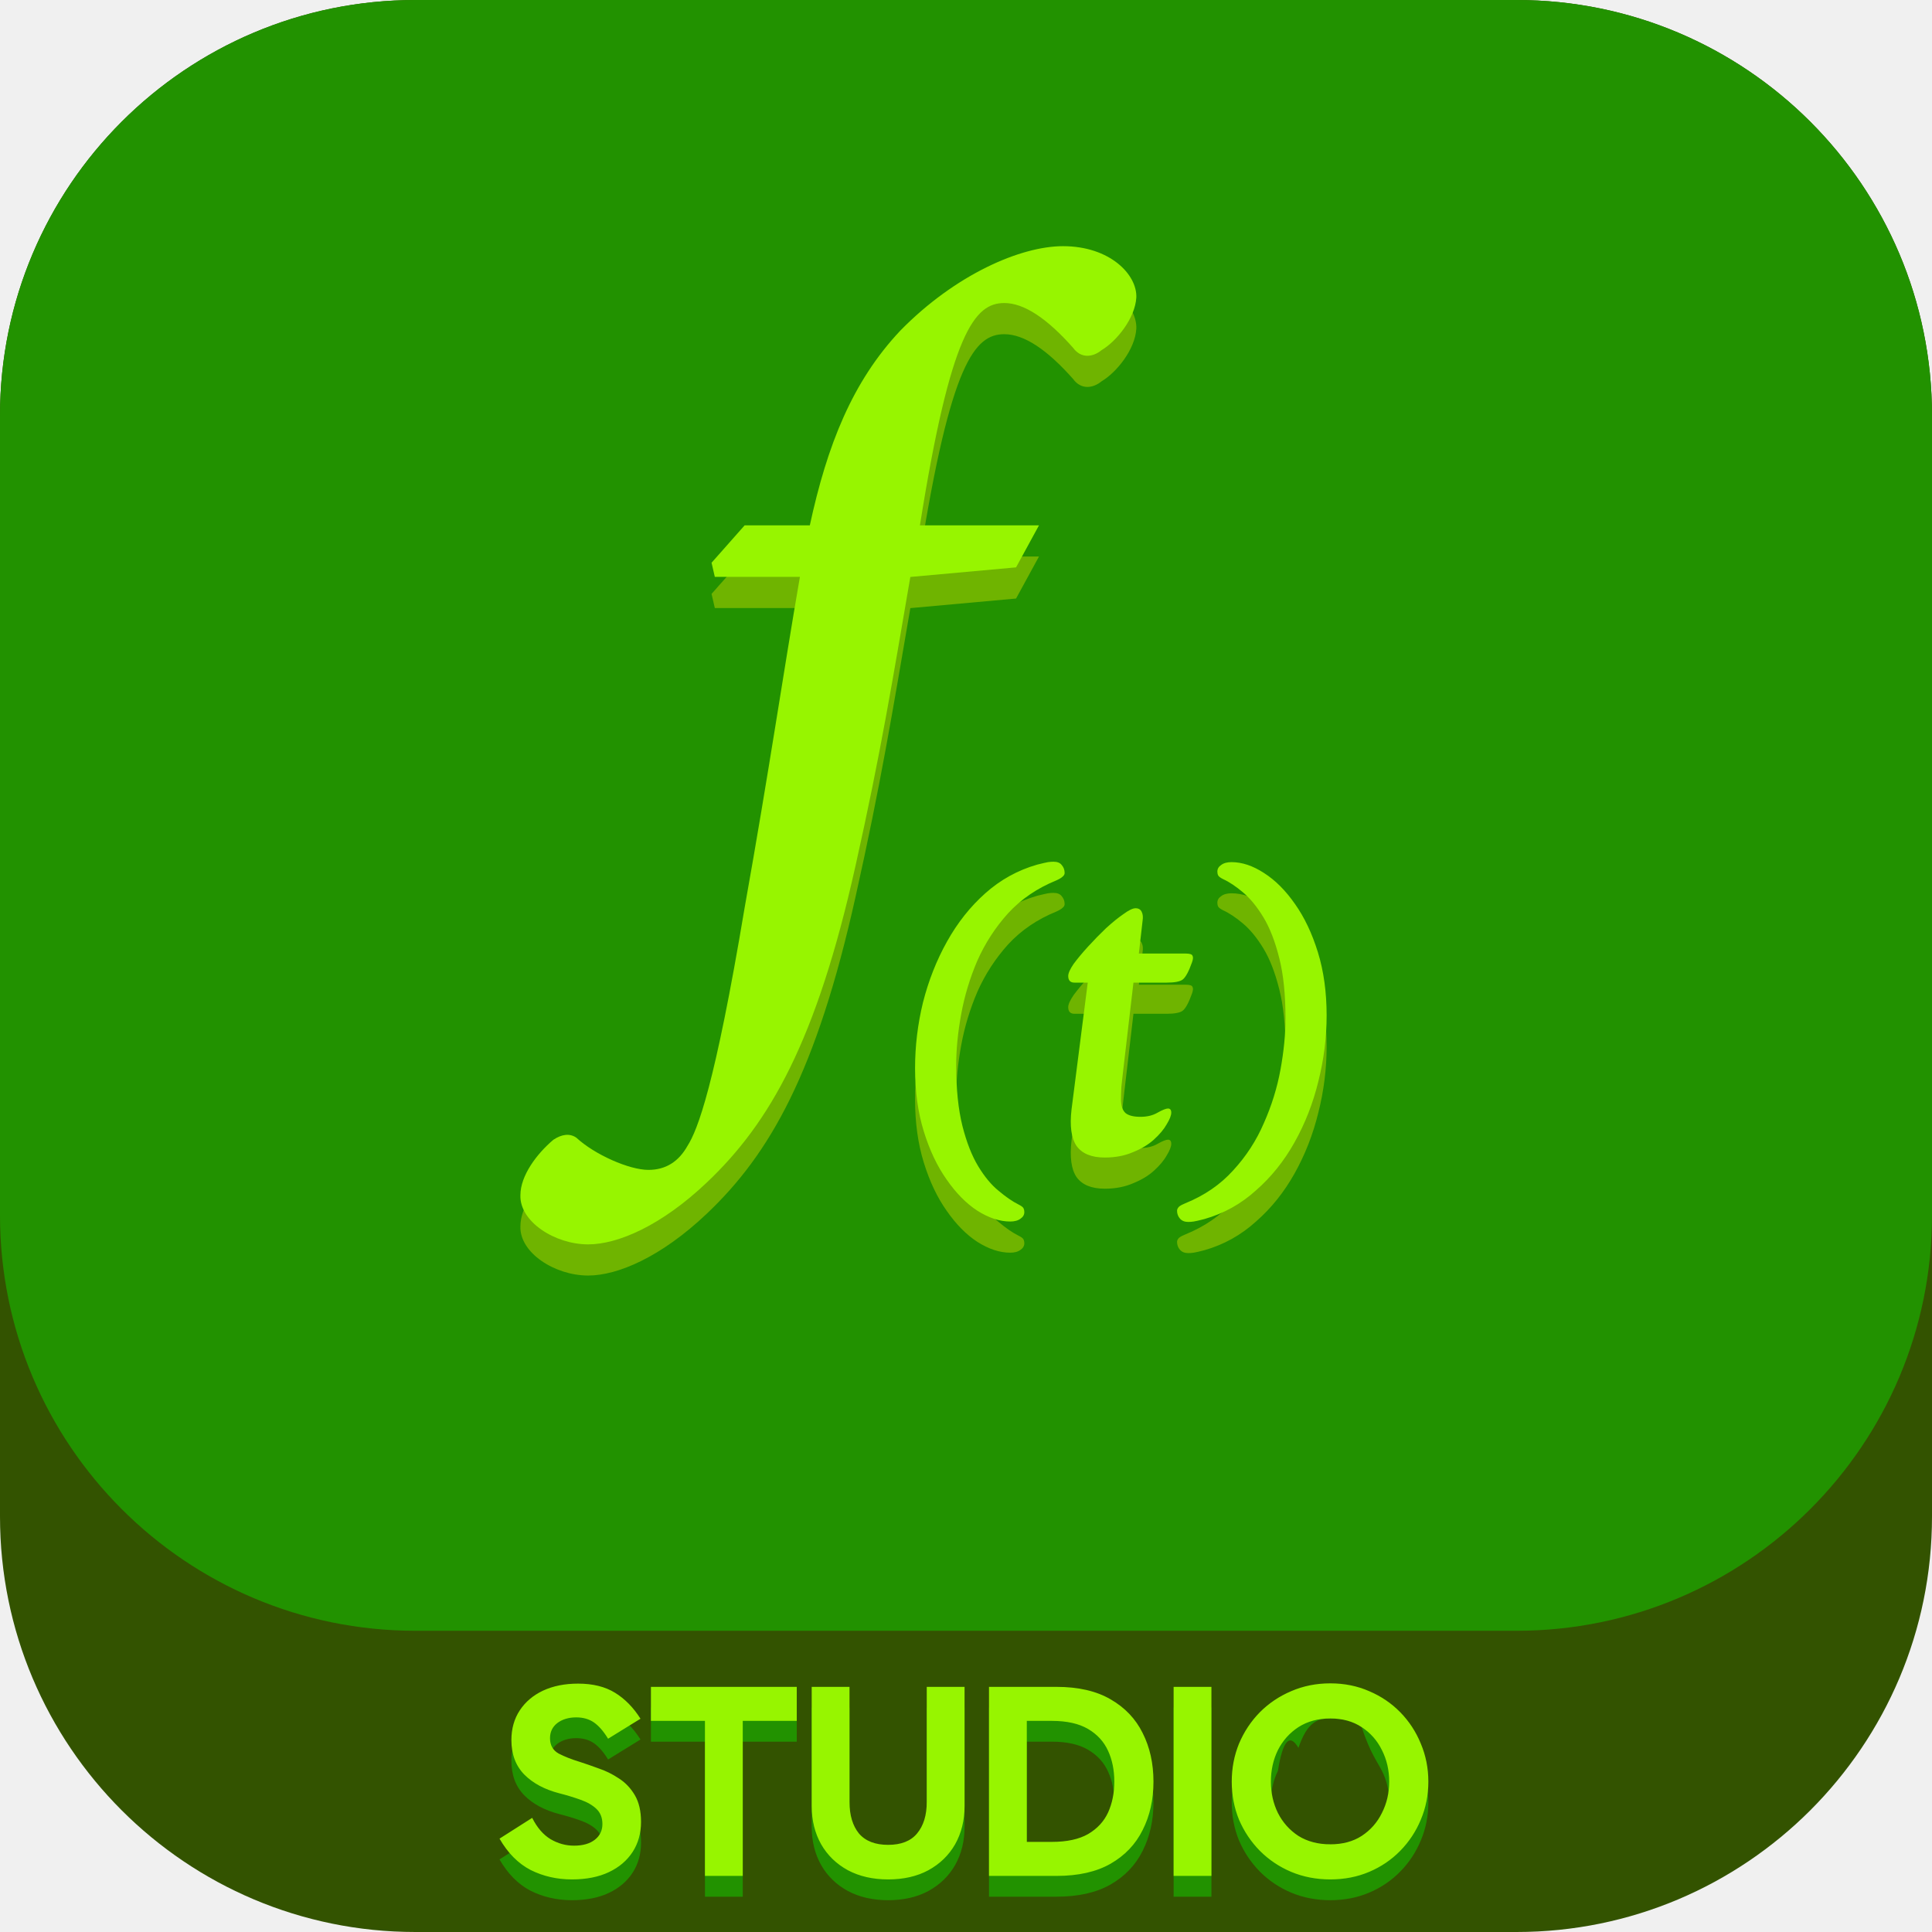
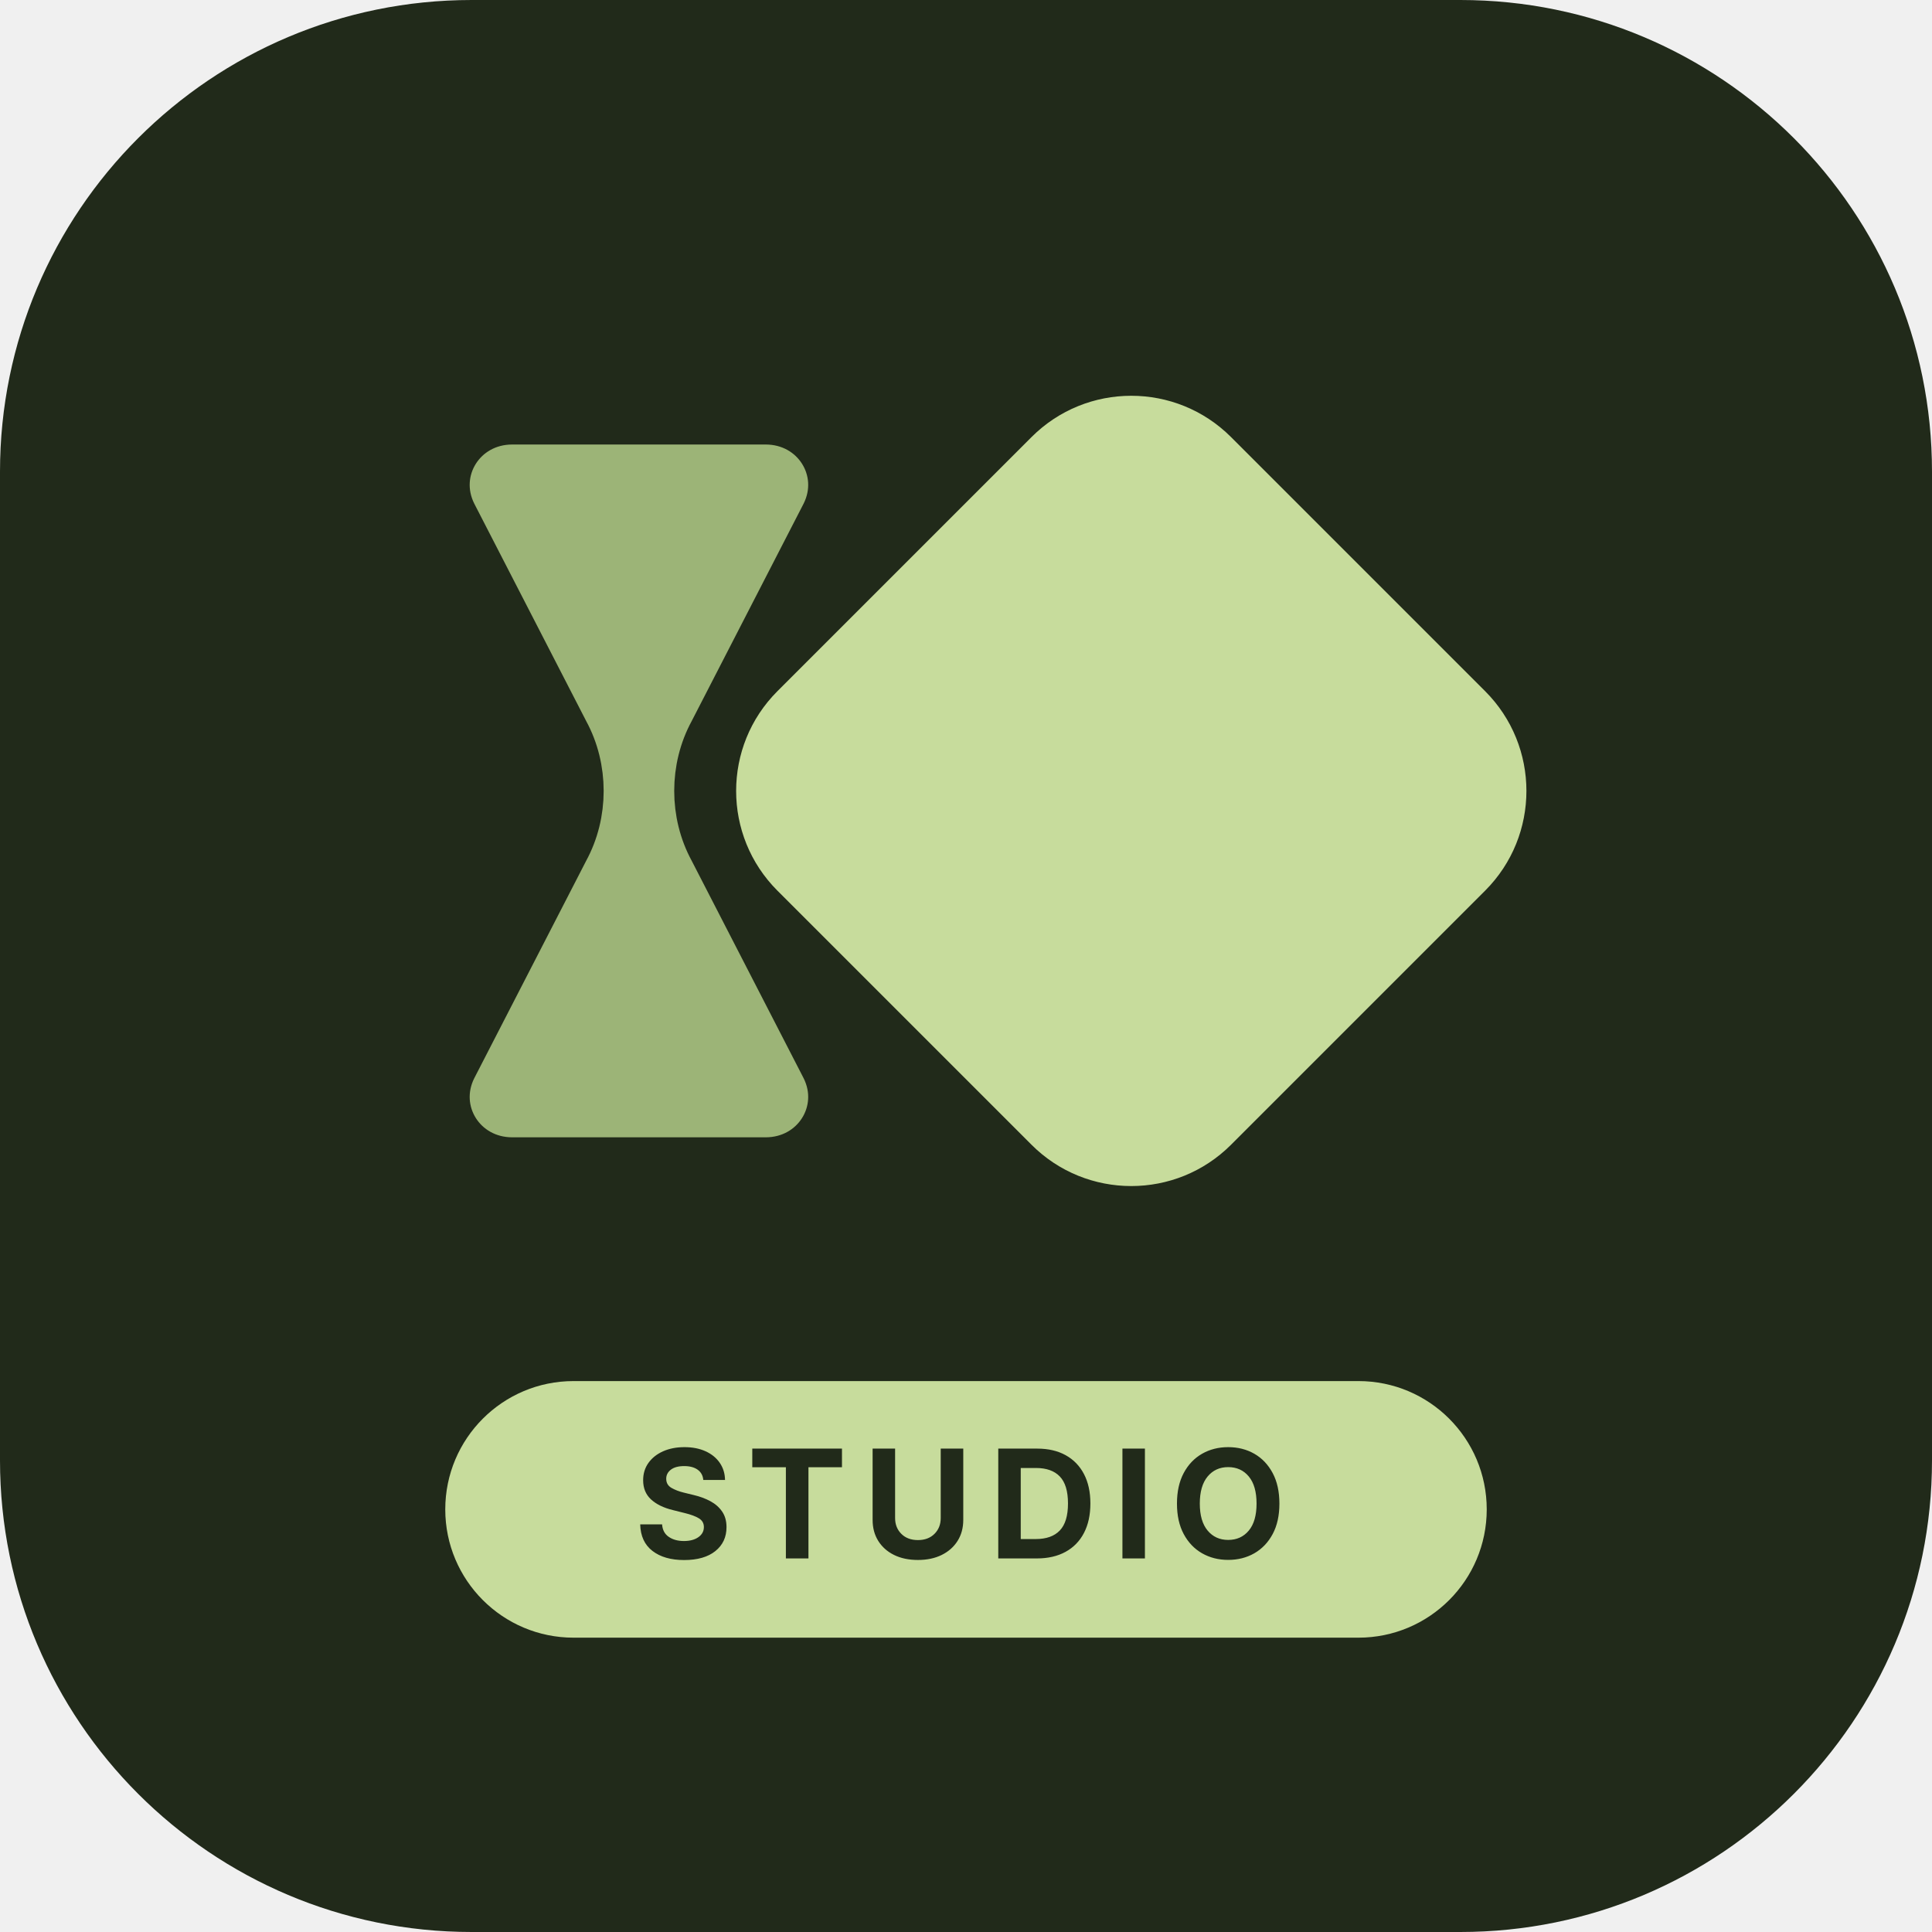
- <svg xmlns="http://www.w3.org/2000/svg" width="1860" height="1860" viewBox="0 0 1860 1860" fill="none">
-   <g clip-path="url(#clip0_25_57)">
-     <rect width="1860" height="1860" rx="400" fill="#335300" />
-     <rect y="-3" width="1860" height="1573" rx="400" fill="#229200" />
-     <path d="M998.559 862.4C1003.89 861.067 1007.36 860.267 1008.96 860C1010.83 859.733 1012.56 859.6 1014.16 859.6C1017.89 859.6 1020.56 860.667 1022.16 862.8C1024.03 864.933 1024.96 867.467 1024.96 870.4C1024.96 871.733 1024.29 872.933 1022.96 874C1021.89 875.067 1019.89 876.267 1016.96 877.6C998.559 885.067 983.093 895.6 970.559 909.2C958.293 922.8 948.426 938 940.959 954.8C933.759 971.6 928.559 988.8 925.359 1006.4C922.159 1024 920.559 1040.4 920.559 1055.6C920.559 1078.53 922.559 1098 926.559 1114C930.559 1129.73 935.626 1142.67 941.759 1152.8C947.893 1162.93 954.426 1170.8 961.359 1176.4C968.293 1182.27 974.693 1186.67 980.559 1189.6C983.226 1190.93 984.826 1192.13 985.359 1193.2C985.893 1194.27 986.159 1195.47 986.159 1196.8C986.159 1199.47 984.959 1201.6 982.559 1203.2C980.159 1205.07 976.826 1206 972.559 1206C962.426 1206 951.893 1202.53 940.959 1195.6C930.293 1188.67 920.426 1178.67 911.359 1165.6C902.293 1152.8 894.959 1137.33 889.359 1119.2C883.759 1101.07 880.959 1080.8 880.959 1058.4C880.959 1037.07 883.493 1016 888.559 995.2C893.893 974.133 901.626 954.533 911.759 936.4C921.893 918.267 934.159 902.8 948.559 890C963.226 876.933 979.893 867.733 998.559 862.4ZM1063.61 1144.4C1050.81 1144.4 1041.75 1140.67 1036.41 1133.2C1031.35 1125.73 1029.75 1114 1031.61 1098L1047.21 976H1034.41C1030.41 976 1028.41 973.867 1028.41 969.6C1028.41 966.933 1030.15 963.067 1033.61 958C1037.35 952.933 1042.01 947.333 1047.61 941.2C1053.21 935.067 1058.95 929.2 1064.81 923.6C1070.95 918 1076.55 913.467 1081.61 910C1086.68 906.267 1090.55 904.4 1093.21 904.4C1096.15 904.4 1098.15 905.6 1099.21 908C1100.28 910.133 1100.55 912.933 1100.01 916.4L1096.41 948H1141.21C1145.21 948 1147.48 948.667 1148.01 950C1148.81 951.333 1148.68 953.467 1147.61 956.4C1144.41 965.467 1141.35 971.067 1138.41 973.2C1135.75 975.067 1130.68 976 1123.21 976H1091.21L1081.21 1061.6C1080.68 1066.67 1080.15 1071.47 1079.61 1076C1079.35 1080.53 1079.21 1084.67 1079.21 1088.4C1079.21 1094.53 1080.68 1098.93 1083.61 1101.6C1086.55 1104 1091.35 1105.2 1098.01 1105.2C1104.41 1105.2 1109.88 1103.87 1114.41 1101.2C1119.21 1098.53 1122.55 1097.2 1124.41 1097.2C1126.55 1097.2 1127.61 1098.53 1127.61 1101.2C1127.61 1103.87 1126.15 1107.6 1123.21 1112.4C1120.55 1117.2 1116.41 1122.13 1110.81 1127.2C1105.48 1132 1098.81 1136 1090.81 1139.2C1082.81 1142.67 1073.75 1144.4 1063.61 1144.4ZM1159.59 1203.6C1154.52 1204.93 1151.05 1205.73 1149.19 1206C1147.32 1206.27 1145.59 1206.4 1143.99 1206.4C1140.52 1206.4 1137.85 1205.33 1135.99 1203.2C1134.12 1201.07 1133.19 1198.53 1133.19 1195.6C1133.19 1194.27 1133.85 1192.93 1135.19 1191.6C1136.52 1190.53 1138.52 1189.47 1141.19 1188.4C1159.59 1180.93 1174.92 1170.4 1187.19 1156.8C1199.72 1143.2 1209.59 1128 1216.79 1111.2C1224.25 1094.4 1229.59 1077.2 1232.79 1059.6C1235.99 1042 1237.59 1025.6 1237.59 1010.4C1237.59 987.467 1235.59 968.133 1231.59 952.4C1227.59 936.4 1222.52 923.333 1216.39 913.2C1210.25 903.067 1203.72 895.067 1196.79 889.2C1189.85 883.333 1183.45 879.067 1177.59 876.4C1174.92 875.067 1173.32 873.867 1172.79 872.8C1172.25 871.733 1171.99 870.533 1171.99 869.2C1171.99 866.533 1173.19 864.4 1175.59 862.8C1177.99 860.933 1181.32 860 1185.59 860C1195.72 860 1206.12 863.467 1216.79 870.4C1227.72 877.333 1237.72 887.333 1246.79 900.4C1255.85 913.2 1263.19 928.667 1268.79 946.8C1274.39 964.933 1277.19 985.2 1277.19 1007.6C1277.19 1028.93 1274.52 1050.13 1269.19 1071.2C1264.12 1092 1256.52 1111.47 1246.39 1129.6C1236.25 1147.73 1223.85 1163.2 1209.19 1176C1194.79 1189.07 1178.25 1198.27 1159.59 1203.6Z" fill="#6FB400" />
-     <path d="M1023.39 267C1068.57 267 1094.84 294.375 1093.98 316.429C1092.8 336.449 1074.98 358.501 1060.52 367.103C1051.92 374.127 1040.66 375.226 1033.16 364.911C1007.84 336.301 985.783 321.746 966.869 321.745C938.429 321.766 915.257 349.425 885.641 535.796H1000.25L978.198 576.229L876.418 585.455C859.377 684.46 847.96 754.853 823.727 863.087C786.047 1032.63 740.94 1111.08 680.668 1168.25C636.586 1210.16 594.675 1228 566.223 1228C533.948 1227.98 500.085 1205.94 501.019 1180.61C501.019 1161.85 516.665 1140.88 532.762 1127.27C540.805 1121.96 548.404 1120.88 554.81 1125.24C572.624 1141.73 605.851 1156.27 624.228 1156.29C640.951 1156.28 653.305 1148.38 661.903 1133.14C671.675 1117.73 688.173 1075.57 716.862 903.993C740.862 769.481 753.375 682.196 770.104 585.378H688.173L685.043 571.768L716.862 535.796H779.639C796.366 458.459 820.614 397.21 866.883 348.177C919.636 294.387 982.422 267.015 1023.39 267Z" fill="#6FB400" />
-     <path d="M998.559 832.4C1003.89 831.067 1007.36 830.267 1008.96 830C1010.83 829.733 1012.56 829.6 1014.16 829.6C1017.89 829.6 1020.56 830.667 1022.16 832.8C1024.03 834.933 1024.96 837.467 1024.96 840.4C1024.96 841.733 1024.29 842.933 1022.96 844C1021.89 845.067 1019.89 846.267 1016.96 847.6C998.559 855.067 983.093 865.6 970.559 879.2C958.293 892.8 948.426 908 940.959 924.8C933.759 941.6 928.559 958.8 925.359 976.4C922.159 994 920.559 1010.4 920.559 1025.6C920.559 1048.53 922.559 1068 926.559 1084C930.559 1099.73 935.626 1112.67 941.759 1122.8C947.893 1132.93 954.426 1140.8 961.359 1146.4C968.293 1152.27 974.693 1156.67 980.559 1159.6C983.226 1160.93 984.826 1162.13 985.359 1163.2C985.893 1164.27 986.159 1165.47 986.159 1166.8C986.159 1169.47 984.959 1171.6 982.559 1173.2C980.159 1175.07 976.826 1176 972.559 1176C962.426 1176 951.893 1172.53 940.959 1165.6C930.293 1158.67 920.426 1148.67 911.359 1135.6C902.293 1122.8 894.959 1107.33 889.359 1089.2C883.759 1071.07 880.959 1050.8 880.959 1028.4C880.959 1007.07 883.493 986 888.559 965.2C893.893 944.133 901.626 924.533 911.759 906.4C921.893 888.267 934.159 872.8 948.559 860C963.226 846.933 979.893 837.733 998.559 832.4ZM1063.61 1114.4C1050.81 1114.4 1041.75 1110.67 1036.41 1103.2C1031.35 1095.73 1029.75 1084 1031.61 1068L1047.21 946H1034.41C1030.41 946 1028.41 943.867 1028.41 939.6C1028.41 936.933 1030.15 933.067 1033.61 928C1037.35 922.933 1042.01 917.333 1047.61 911.2C1053.21 905.067 1058.95 899.2 1064.81 893.6C1070.95 888 1076.55 883.467 1081.61 880C1086.68 876.267 1090.55 874.4 1093.21 874.4C1096.15 874.4 1098.15 875.6 1099.21 878C1100.28 880.133 1100.55 882.933 1100.01 886.4L1096.41 918H1141.21C1145.21 918 1147.48 918.667 1148.01 920C1148.81 921.333 1148.68 923.467 1147.61 926.4C1144.41 935.467 1141.35 941.067 1138.41 943.2C1135.75 945.067 1130.68 946 1123.21 946H1091.21L1081.21 1031.6C1080.68 1036.67 1080.15 1041.47 1079.61 1046C1079.35 1050.53 1079.21 1054.67 1079.21 1058.4C1079.21 1064.53 1080.68 1068.93 1083.61 1071.6C1086.55 1074 1091.35 1075.2 1098.01 1075.2C1104.41 1075.2 1109.88 1073.87 1114.41 1071.2C1119.21 1068.53 1122.55 1067.2 1124.41 1067.2C1126.55 1067.2 1127.61 1068.53 1127.61 1071.2C1127.61 1073.87 1126.15 1077.6 1123.21 1082.4C1120.55 1087.2 1116.41 1092.13 1110.81 1097.2C1105.48 1102 1098.81 1106 1090.81 1109.2C1082.81 1112.67 1073.75 1114.4 1063.61 1114.4ZM1159.59 1173.6C1154.52 1174.93 1151.05 1175.73 1149.19 1176C1147.32 1176.27 1145.59 1176.4 1143.99 1176.4C1140.52 1176.4 1137.85 1175.33 1135.99 1173.2C1134.12 1171.07 1133.19 1168.53 1133.19 1165.6C1133.19 1164.27 1133.85 1162.93 1135.19 1161.6C1136.52 1160.53 1138.52 1159.47 1141.19 1158.4C1159.59 1150.93 1174.92 1140.4 1187.19 1126.8C1199.72 1113.2 1209.59 1098 1216.79 1081.2C1224.25 1064.4 1229.59 1047.2 1232.79 1029.6C1235.99 1012 1237.59 995.6 1237.59 980.4C1237.59 957.467 1235.59 938.133 1231.59 922.4C1227.59 906.4 1222.52 893.333 1216.39 883.2C1210.25 873.067 1203.72 865.067 1196.79 859.2C1189.85 853.333 1183.45 849.067 1177.59 846.4C1174.92 845.067 1173.32 843.867 1172.79 842.8C1172.25 841.733 1171.99 840.533 1171.99 839.2C1171.99 836.533 1173.19 834.4 1175.59 832.8C1177.99 830.933 1181.32 830 1185.59 830C1195.72 830 1206.12 833.467 1216.79 840.4C1227.72 847.333 1237.72 857.333 1246.79 870.4C1255.85 883.2 1263.19 898.667 1268.79 916.8C1274.39 934.933 1277.19 955.2 1277.19 977.6C1277.19 998.933 1274.52 1020.13 1269.19 1041.2C1264.12 1062 1256.52 1081.47 1246.39 1099.6C1236.25 1117.73 1223.85 1133.2 1209.19 1146C1194.79 1159.07 1178.25 1168.27 1159.59 1173.6Z" fill="#97F500" />
-     <path d="M1023.39 237C1068.57 237 1094.84 264.375 1093.98 286.429C1092.8 306.449 1074.98 328.501 1060.52 337.103C1051.92 344.127 1040.66 345.226 1033.16 334.911C1007.84 306.301 985.783 291.746 966.869 291.745C938.429 291.766 915.257 319.425 885.641 505.796H1000.25L978.198 546.229L876.418 555.455C859.377 654.46 847.96 724.853 823.727 833.087C786.047 1002.63 740.94 1081.08 680.668 1138.25C636.586 1180.16 594.675 1198 566.223 1198C533.948 1197.98 500.085 1175.94 501.019 1150.61C501.019 1131.85 516.665 1110.88 532.762 1097.27C540.805 1091.96 548.404 1090.88 554.81 1095.24C572.624 1111.73 605.851 1126.27 624.228 1126.29C640.951 1126.28 653.305 1118.38 661.903 1103.14C671.675 1087.73 688.173 1045.57 716.862 873.993C740.862 739.481 753.375 652.196 770.104 555.378H688.173L685.043 541.768L716.862 505.796H779.639C796.366 428.459 820.614 367.21 866.883 318.177C919.636 264.387 982.422 237.015 1023.39 237Z" fill="#97F500" />
-     <path d="M550.581 1829.38C536.194 1829.38 522.934 1826.35 510.801 1820.28C498.841 1814.04 488.874 1803.99 480.901 1790.12L512.361 1770.1C517.041 1779.46 522.934 1786.31 530.041 1790.64C537.147 1794.8 544.687 1796.88 552.661 1796.88C561.154 1796.88 567.827 1794.97 572.681 1791.16C577.534 1787.35 579.961 1782.32 579.961 1776.08C579.961 1770.01 578.054 1765.16 574.241 1761.52C570.427 1757.88 565.314 1754.93 558.901 1752.68C552.661 1750.43 545.814 1748.35 538.361 1746.44C524.321 1742.8 513.141 1736.82 504.821 1728.5C496.501 1720.01 492.341 1708.91 492.341 1695.22C492.341 1684.3 495.027 1674.77 500.401 1666.62C505.774 1658.47 513.227 1652.15 522.761 1647.64C532.467 1643.13 543.734 1640.88 556.561 1640.88C570.774 1640.88 582.647 1643.83 592.181 1649.72C601.714 1655.61 609.861 1663.93 616.621 1674.68L585.421 1693.92C581.087 1686.81 576.581 1681.61 571.901 1678.32C567.221 1675.03 561.501 1673.38 554.741 1673.38C547.461 1673.38 541.394 1675.2 536.541 1678.84C531.861 1682.48 529.521 1687.33 529.521 1693.4C529.521 1700.16 532.294 1705.1 537.841 1708.22C543.561 1711.17 550.407 1713.85 558.381 1716.28C563.754 1718.01 569.734 1720.09 576.321 1722.52C583.081 1724.77 589.581 1727.98 595.821 1732.14C602.061 1736.13 607.174 1741.5 611.161 1748.26C615.147 1755.02 617.141 1763.6 617.141 1774C617.141 1784.92 614.454 1794.54 609.081 1802.86C603.707 1811.18 596.081 1817.68 586.201 1822.36C576.321 1827.04 564.447 1829.38 550.581 1829.38ZM678.673 1826V1676.76H626.673V1644H767.073V1676.76H715.073V1826H678.673ZM855.035 1829.38C840.301 1829.38 827.388 1826.43 816.295 1820.54C805.201 1814.47 796.621 1806.15 790.555 1795.58C784.488 1784.83 781.455 1772.53 781.455 1758.66V1644H817.855V1754.76C817.855 1767.59 820.888 1777.73 826.955 1785.18C833.195 1792.46 842.555 1796.1 855.035 1796.1C867.515 1796.1 876.788 1792.46 882.855 1785.18C889.095 1777.73 892.215 1767.59 892.215 1754.76V1644H928.615V1758.66C928.615 1772.53 925.581 1784.83 919.515 1795.58C913.448 1806.15 904.868 1814.47 893.775 1820.54C882.855 1826.43 869.941 1829.38 855.035 1829.38ZM952.141 1826V1644H1017.14C1038.11 1644 1055.45 1647.99 1069.14 1655.96C1083.01 1663.93 1093.32 1674.77 1100.08 1688.46C1107.01 1702.15 1110.48 1717.75 1110.48 1735.26C1110.48 1752.59 1107.01 1768.11 1100.08 1781.8C1093.32 1795.49 1083.01 1806.33 1069.14 1814.3C1055.45 1822.1 1038.11 1826 1017.14 1826H952.141ZM1012.72 1676.76H988.541V1793.24H1012.72C1027.11 1793.24 1038.72 1790.73 1047.56 1785.7C1056.4 1780.5 1062.81 1773.57 1066.8 1764.9C1070.79 1756.06 1072.78 1746.18 1072.78 1735.26C1072.78 1724.17 1070.79 1714.29 1066.8 1705.62C1062.81 1696.78 1056.4 1689.76 1047.56 1684.56C1038.72 1679.36 1027.11 1676.76 1012.72 1676.76ZM1129.88 1826V1644H1166.28V1826H1129.88ZM1280.74 1829.38C1267.22 1829.38 1254.65 1826.95 1243.04 1822.1C1231.6 1817.25 1221.54 1810.49 1212.88 1801.82C1204.38 1793.15 1197.71 1783.19 1192.86 1771.92C1188.18 1760.48 1185.84 1748.26 1185.84 1735.26C1185.84 1722.26 1188.18 1710.04 1192.86 1698.6C1197.71 1687.16 1204.38 1677.11 1212.88 1668.44C1221.54 1659.77 1231.6 1653.01 1243.04 1648.16C1254.65 1643.13 1267.22 1640.62 1280.74 1640.62C1294.26 1640.62 1306.74 1643.13 1318.18 1648.16C1329.62 1653.01 1339.58 1659.77 1348.08 1668.44C1356.57 1677.11 1363.16 1687.16 1367.84 1698.6C1372.69 1710.04 1375.12 1722.26 1375.12 1735.26C1375.12 1748.26 1372.69 1760.48 1367.84 1771.92C1363.16 1783.19 1356.57 1793.15 1348.08 1801.82C1339.58 1810.49 1329.62 1817.25 1318.18 1822.1C1306.74 1826.95 1294.26 1829.38 1280.74 1829.38ZM1280.74 1795.58C1292.52 1795.58 1302.58 1792.89 1310.9 1787.52C1319.39 1781.97 1325.89 1774.61 1330.4 1765.42C1335.08 1756.23 1337.42 1746.18 1337.42 1735.26C1337.42 1724.17 1335.08 1714.03 1330.4 1704.84C1325.89 1695.65 1319.39 1688.29 1310.9 1662.74C1302.58 1657.19 1292.52 1654.42 1280.74 1654.42C1268.95 1654.42 1258.72 1657.19 1250.06 1682.74C1241.56 1668.29 1234.98 1675.65 1230.3 1704.84C1225.79 1714.03 1223.54 1724.17 1223.54 1735.26C1223.54 1746.18 1225.79 1756.23 1230.3 1765.42C1234.98 1774.61 1241.56 1781.97 1250.06 1787.52C1258.72 1792.89 1268.95 1775.58 1280.74 1775.58Z" fill="#229200" />
-     <path d="M550.581 1809.38C536.194 1809.38 522.934 1806.35 510.801 1800.28C498.841 1794.04 488.874 1783.99 480.901 1770.12L512.361 1750.1C517.041 1759.46 522.934 1766.31 530.041 1770.64C537.147 1774.8 544.687 1776.88 552.661 1776.88C561.154 1776.88 567.827 1774.97 572.681 1771.16C577.534 1767.35 579.961 1762.32 579.961 1756.08C579.961 1750.01 578.054 1745.16 574.241 1741.52C570.427 1737.88 565.314 1734.93 558.901 1732.68C552.661 1730.43 545.814 1728.35 538.361 1726.44C524.321 1722.8 513.141 1716.82 504.821 1708.5C496.501 1700.01 492.341 1688.91 492.341 1675.22C492.341 1664.3 495.027 1654.77 500.401 1646.62C505.774 1638.47 513.227 1632.15 522.761 1627.64C532.467 1623.13 543.734 1620.88 556.561 1620.88C570.774 1620.88 582.647 1623.83 592.181 1629.72C601.714 1635.61 609.861 1643.93 616.621 1654.68L585.421 1673.92C581.087 1666.81 576.581 1661.61 571.901 1658.32C567.221 1655.03 561.501 1653.38 554.741 1653.38C547.461 1653.38 541.394 1655.2 536.541 1658.84C531.861 1662.48 529.521 1667.33 529.521 1673.4C529.521 1680.16 532.294 1685.1 537.841 1688.22C543.561 1691.17 550.407 1693.85 558.381 1696.28C563.754 1698.01 569.734 1700.09 576.321 1702.52C583.081 1704.77 589.581 1707.98 595.821 1712.14C602.061 1716.13 607.174 1721.5 611.161 1728.26C615.147 1735.02 617.141 1743.6 617.141 1754C617.141 1764.92 614.454 1774.54 609.081 1782.86C603.707 1791.18 596.081 1797.68 586.201 1802.36C576.321 1807.04 564.447 1809.38 550.581 1809.38ZM678.673 1806V1656.76H626.673V1624H767.073V1656.76H715.073V1806H678.673ZM855.035 1809.38C840.301 1809.38 827.388 1806.43 816.295 1800.54C805.201 1794.47 796.621 1786.15 790.555 1775.58C784.488 1764.83 781.455 1752.53 781.455 1738.66V1624H817.855V1734.76C817.855 1747.59 820.888 1757.73 826.955 1765.18C833.195 1772.46 842.555 1776.1 855.035 1776.1C867.515 1776.1 876.788 1772.46 882.855 1765.18C889.095 1757.73 892.215 1747.59 892.215 1734.76V1624H928.615V1738.66C928.615 1752.53 925.581 1764.83 919.515 1775.58C913.448 1786.15 904.868 1794.47 893.775 1800.54C882.855 1806.43 869.941 1809.38 855.035 1809.38ZM952.141 1806V1624H1017.14C1038.11 1624 1055.45 1627.99 1069.14 1635.96C1083.01 1643.93 1093.32 1654.77 1100.08 1668.46C1107.01 1682.15 1110.48 1697.75 1110.48 1715.26C1110.48 1732.59 1107.01 1748.11 1100.08 1761.8C1093.32 1775.49 1083.01 1786.33 1069.14 1794.3C1055.45 1802.1 1038.11 1806 1017.14 1806H952.141ZM1012.72 1656.76H988.541V1773.24H1012.72C1027.11 1773.24 1038.72 1770.73 1047.56 1765.7C1056.4 1760.5 1062.81 1753.57 1066.8 1744.9C1070.79 1736.06 1072.78 1726.18 1072.78 1715.26C1072.78 1704.17 1070.79 1694.29 1066.8 1685.62C1062.81 1676.78 1056.4 1669.76 1047.56 1664.56C1038.72 1659.36 1027.11 1656.76 1012.72 1656.76ZM1129.88 1806V1624H1166.28V1806H1129.88ZM1280.74 1809.38C1267.22 1809.38 1254.65 1806.95 1243.04 1802.1C1231.6 1797.25 1221.54 1790.49 1212.88 1781.82C1204.38 1773.15 1197.71 1763.19 1192.86 1751.92C1188.18 1740.48 1185.84 1728.26 1185.84 1715.26C1185.84 1702.26 1188.18 1690.04 1192.86 1678.6C1197.71 1667.16 1204.38 1657.11 1212.88 1648.44C1221.54 1639.77 1231.6 1633.01 1243.04 1628.16C1254.65 1623.13 1267.22 1620.62 1280.74 1620.62C1294.26 1620.62 1306.74 1623.13 1318.18 1628.16C1329.62 1633.01 1339.58 1639.77 1348.08 1648.44C1356.57 1657.11 1363.16 1667.16 1367.84 1678.6C1372.69 1690.04 1375.12 1702.26 1375.12 1715.26C1375.12 1728.26 1372.69 1740.48 1367.84 1751.92C1363.16 1763.19 1356.57 1773.15 1348.08 1781.82C1339.58 1790.49 1329.62 1797.25 1318.18 1802.1C1306.74 1806.95 1294.26 1809.38 1280.74 1809.38ZM1280.74 1775.58C1292.52 1775.58 1302.58 1772.89 1310.9 1767.52C1319.39 1761.97 1325.89 1754.61 1330.4 1745.42C1335.08 1736.23 1337.42 1726.18 1337.42 1715.26C1337.42 1704.17 1335.08 1694.03 1330.4 1684.84C1325.89 1675.65 1319.39 1668.29 1310.9 1662.74C1302.58 1657.19 1292.52 1654.42 1280.74 1654.42C1268.95 1654.42 1258.72 1657.19 1250.06 1662.74C1241.56 1668.29 1234.98 1675.65 1230.3 1684.84C1225.79 1694.03 1223.54 1704.17 1223.54 1715.26C1223.54 1726.18 1225.79 1736.23 1230.3 1745.42C1234.98 1754.61 1241.56 1761.97 1250.06 1767.52C1258.72 1772.89 1268.95 1775.58 1280.74 1775.58Z" fill="#97F500" />
-   </g>
-   <defs>
-     <clipPath id="clip0_25_57">
-       <rect width="1860" height="1860" rx="400" fill="white" />
-     </clipPath>
-   </defs>
+ <svg xmlns="http://www.w3.org/2000/svg" width="512" height="512" viewBox="0 0 128 128" fill="none">
+   <rect width="128" height="128" rx="31.25" fill="#212a1a" />
+   <path transform="matrix(1 0 0 1 29.418 27.75)" d="M0.482 6.375C-1.005 3.4 1.12 0 4.52 0L21.307 0C24.707 0 26.832 3.4 25.345 6.375L17.907 20.825C16.632 23.163 16.632 26.138 17.907 28.475L25.345 42.925C26.832 45.9 24.707 49.3 21.307 49.3L4.52 49.3C1.12 49.3 -1.005 45.9 0.482 42.925L7.92 28.475C9.195 26.138 9.195 23.163 7.92 20.825L0.482 6.375Z" fill="#9cb477" stroke="#212a1a" stroke-width="3.4" stroke-linejoin="round" />
+   <path transform="matrix(0.707107 0.707107 -0.707107 0.707107 74.95 19.944)" d="M11.05 0L34.85 0C40.953 0 45.9 4.947 45.9 11.05L45.9 34.85C45.9 40.953 40.953 45.9 34.85 45.9L11.05 45.9C4.947 45.9 0 40.953 0 34.85L0 11.05C0 4.947 4.947 0 11.05 0Z" fill="#c7dc9c" stroke="#212a1a" stroke-width="3.4" />
+   <rect x="29.5" y="91.5" width="69" height="17" rx="8.5" fill="#c7dc9c" />
+   <path transform="matrix(1 0 0 1 42 93.612)" d="M3.325 9.745Q2.012 9.745 1.228 9.142Q0.444 8.539 0.415 7.382L1.865 7.382Q1.904 7.934 2.307 8.209Q2.71 8.485 3.311 8.485Q3.906 8.485 4.27 8.229Q4.634 7.973 4.634 7.558Q4.634 7.182 4.304 6.981Q3.975 6.781 3.379 6.635L2.578 6.435Q1.655 6.21 1.133 5.729Q0.61 5.248 0.61 4.457Q0.61 3.798 0.964 3.305Q1.318 2.812 1.936 2.538Q2.554 2.265 3.345 2.265Q4.15 2.265 4.751 2.541Q5.352 2.816 5.688 3.307Q6.025 3.798 6.035 4.438L4.595 4.438Q4.556 3.998 4.221 3.759Q3.887 3.52 3.33 3.52Q2.759 3.52 2.449 3.756Q2.139 3.993 2.139 4.359Q2.139 4.765 2.488 4.965Q2.837 5.165 3.301 5.277L3.96 5.438Q4.57 5.58 5.063 5.846Q5.557 6.112 5.845 6.535Q6.133 6.957 6.133 7.567Q6.133 8.559 5.393 9.152Q4.653 9.745 3.325 9.745ZM7.841 3.598L7.841 2.362L13.783 2.362L13.783 3.598L11.562 3.598L11.562 9.638L10.067 9.638L10.067 3.598ZM18.816 9.74Q17.908 9.74 17.234 9.408Q16.561 9.076 16.187 8.478Q15.813 7.88 15.813 7.084L15.813 2.362L17.303 2.362L17.303 6.962Q17.303 7.597 17.715 8.009Q18.128 8.422 18.816 8.422Q19.5 8.422 19.913 8.009Q20.325 7.597 20.325 6.962L20.325 2.362L21.819 2.362L21.819 7.084Q21.819 7.88 21.441 8.478Q21.063 9.076 20.389 9.408Q19.715 9.74 18.816 9.74ZM26.696 9.638L24.138 9.638L24.138 2.362L26.721 2.362Q27.814 2.362 28.603 2.799Q29.392 3.236 29.816 4.049Q30.241 4.862 30.241 5.995Q30.241 7.133 29.816 7.948Q29.392 8.764 28.596 9.201Q27.8 9.638 26.696 9.638ZM25.627 8.354L26.623 8.354Q27.673 8.354 28.215 7.787Q28.757 7.221 28.757 5.995Q28.757 4.774 28.217 4.21Q27.678 3.646 26.633 3.646L25.627 3.646ZM33.854 2.362L33.854 9.638L32.364 9.638L32.364 2.362ZM39.37 9.735Q38.408 9.735 37.639 9.296Q36.87 8.856 36.423 8.021Q35.977 7.187 35.977 6.005Q35.977 4.818 36.423 3.981Q36.87 3.144 37.639 2.704Q38.408 2.265 39.37 2.265Q40.337 2.265 41.104 2.704Q41.87 3.144 42.317 3.981Q42.764 4.818 42.764 6.005Q42.764 7.191 42.317 8.024Q41.87 8.856 41.104 9.296Q40.337 9.735 39.37 9.735ZM39.37 8.412Q40.22 8.412 40.735 7.794Q41.25 7.177 41.25 6.005Q41.25 4.828 40.735 4.208Q40.22 3.588 39.37 3.588Q38.525 3.588 38.008 4.21Q37.49 4.833 37.49 6.005Q37.49 7.172 38.008 7.792Q38.525 8.412 39.37 8.412Z" fill="#212a1a" />
</svg>
